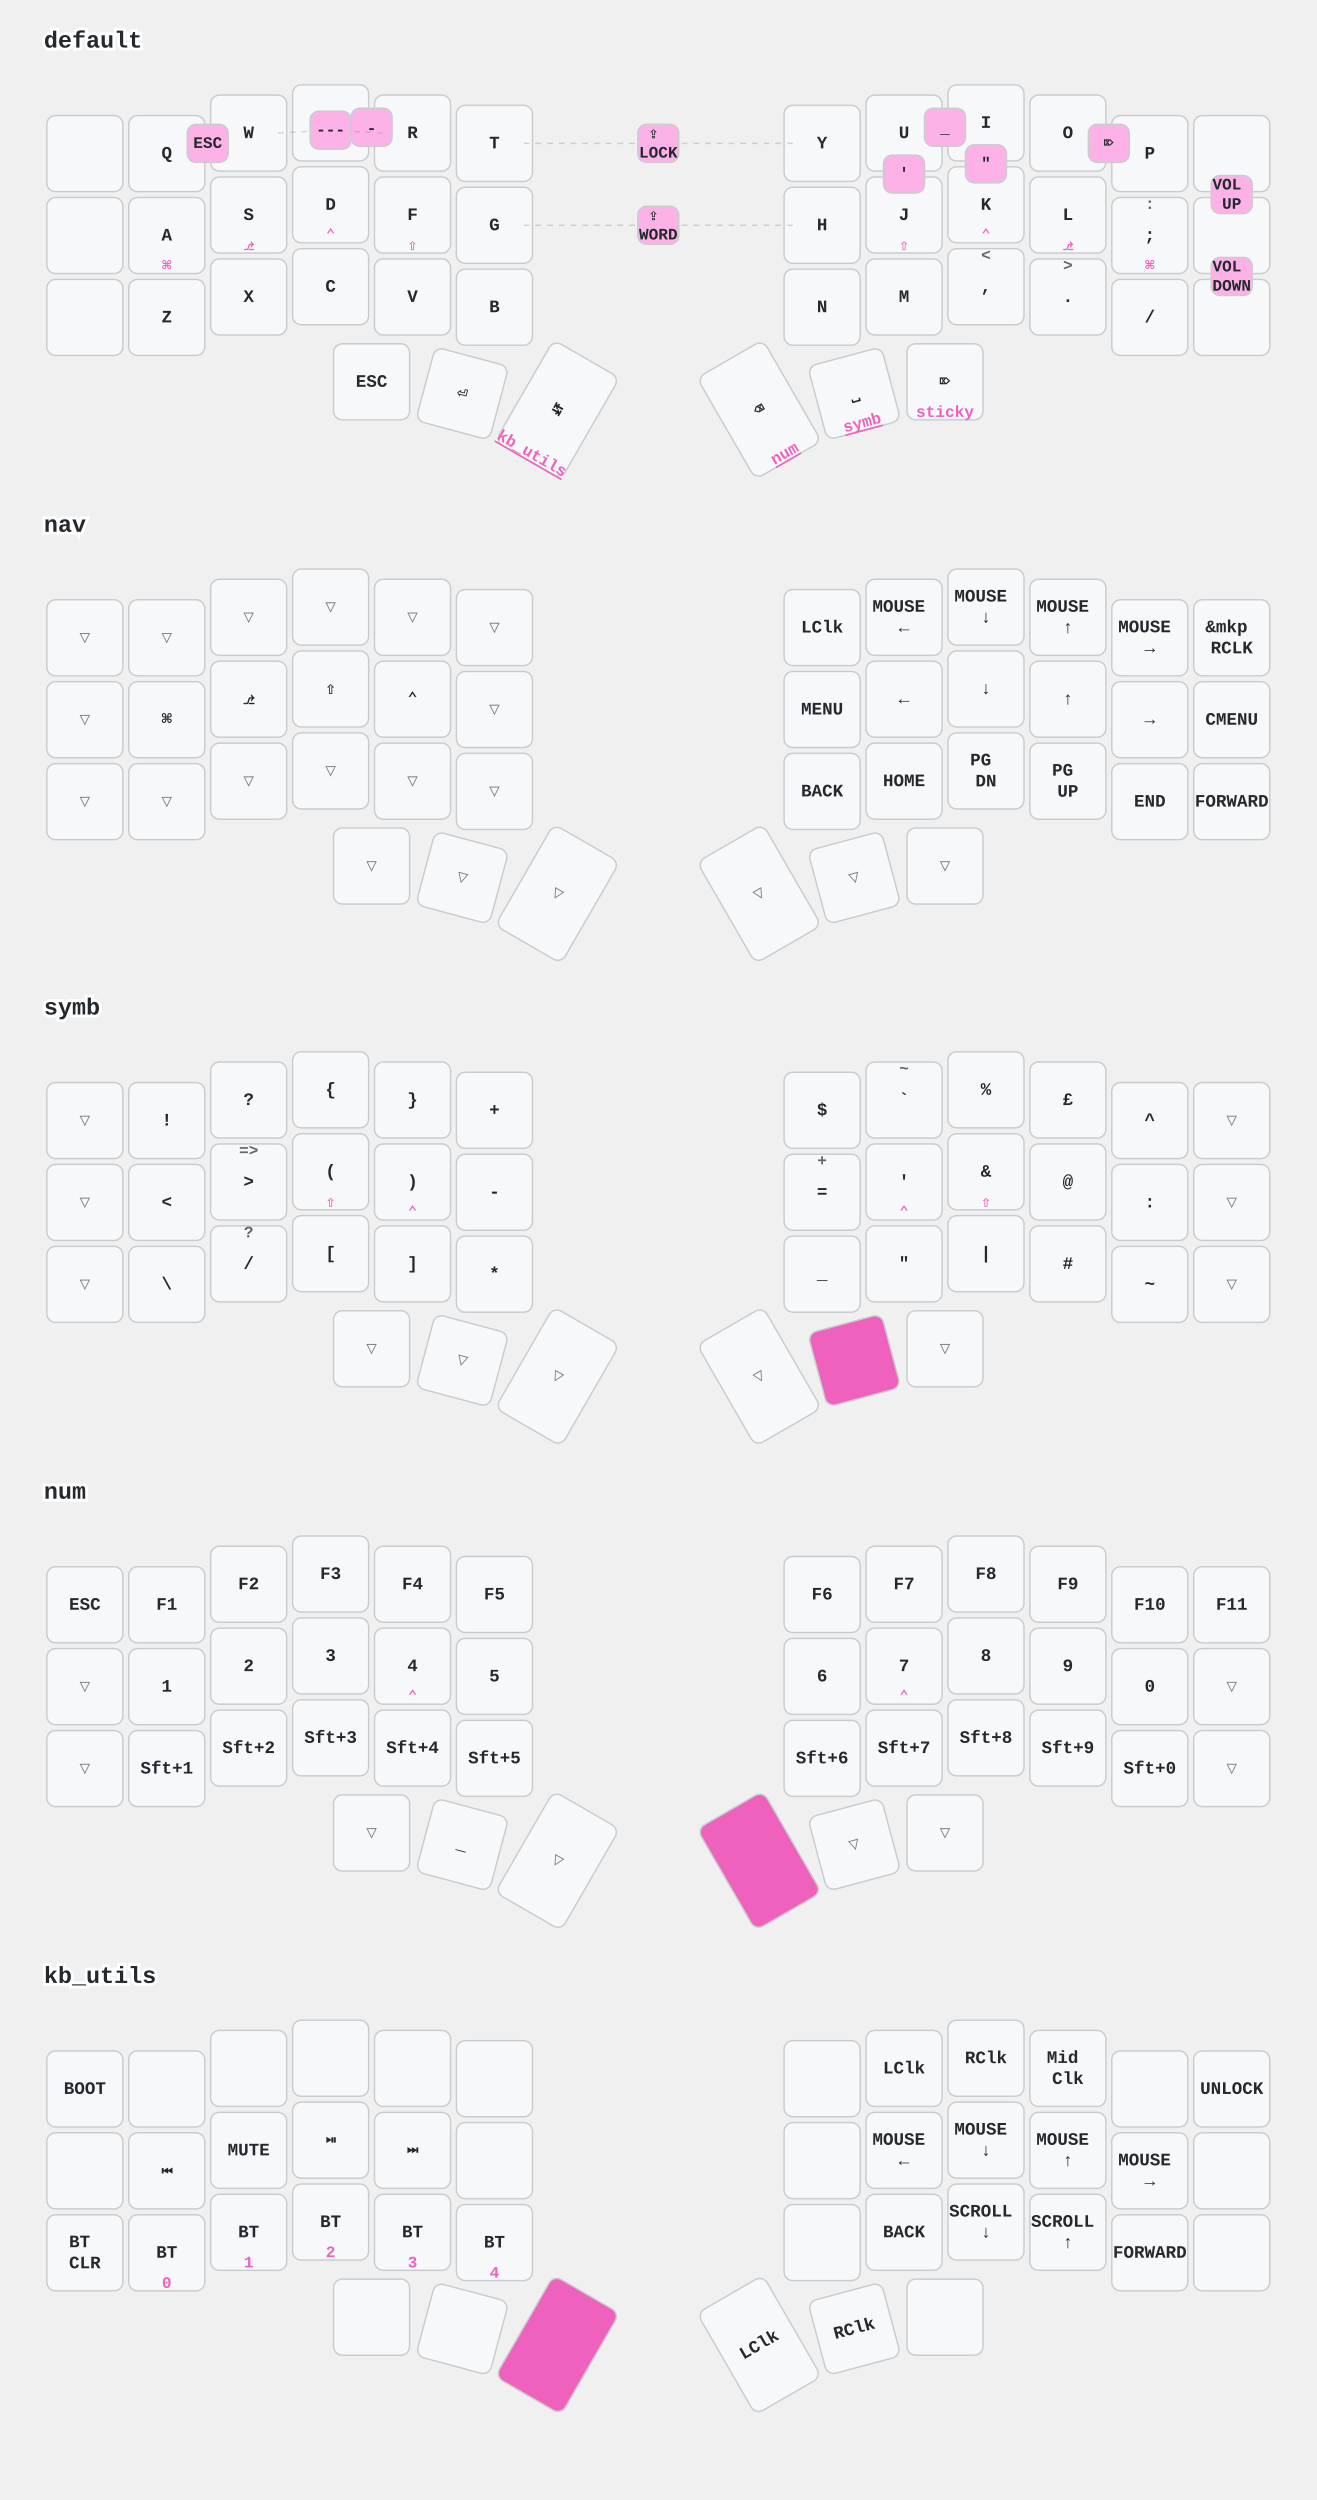
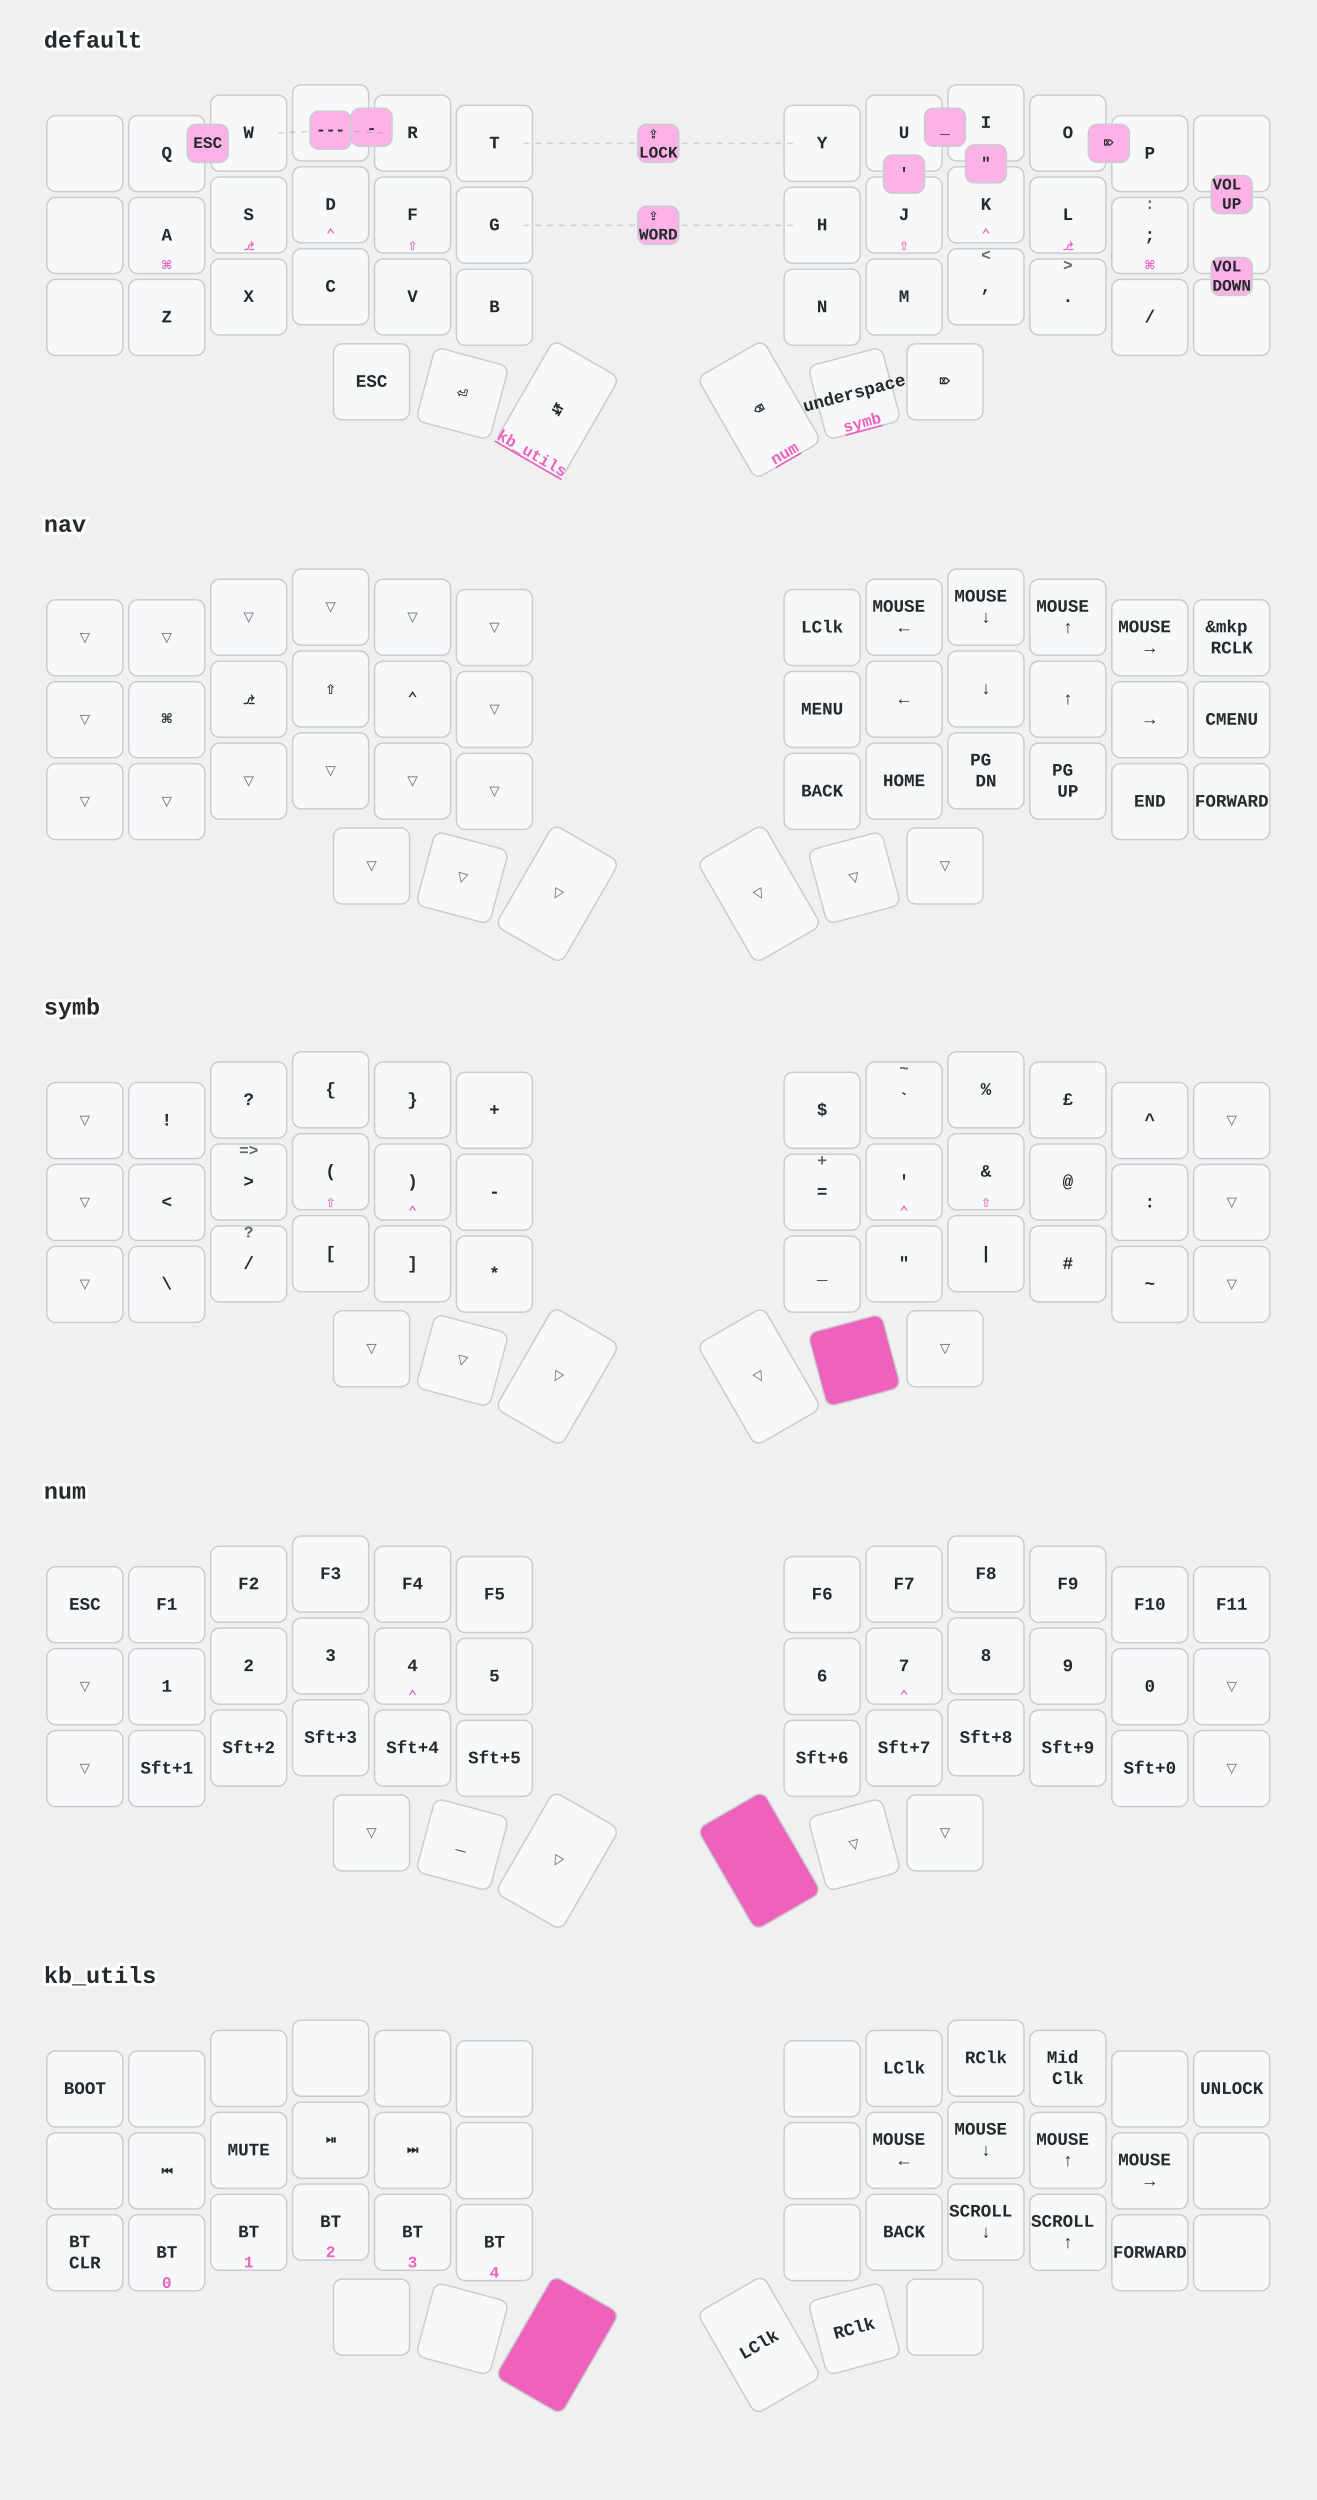
<svg xmlns="http://www.w3.org/2000/svg" width="900" height="1709" viewBox="0 0 900 1709" class="keymap">
  <style>/* inherit to force styles through use tags */
svg path {
    fill: inherit;
}

/* font and background color specifications */
svg.keymap {
    font-family: SFMono-Regular,Consolas,Liberation Mono,Menlo,monospace;
    font-size: 14px;
    font-kerning: normal;
    text-rendering: optimizeLegibility;
    fill: #24292e;
}

/* default key styling */
rect.key {
    fill: #f6f8fa;
}

rect.key, rect.combo {
    stroke: #c9cccf;
    stroke-width: 1;
}

/* default key side styling, only used is draw_key_sides is set */
rect.side {
    filter: brightness(90%);
}

/* color accent for combo boxes */
rect.combo, rect.combo-separate {
    fill: #cdf;
}

/* color accent for held keys */
rect.held, rect.combo.held {
    fill: #fdd;
}

/* color accent for ghost (optional) keys */
rect.ghost, rect.combo.ghost {
    stroke-dasharray: 4, 4;
    stroke-width: 2;
}

text {
    text-anchor: middle;
    dominant-baseline: middle;
}

/* styling for layer labels */
text.label {
    font-weight: bold;
    text-anchor: start;
    stroke: white;
    stroke-width: 4;
    paint-order: stroke;
}

/* styling for optional footer */
text.footer {
    text-anchor: end;
    dominant-baseline: auto;
    stroke: white;
    stroke-width: 4;
    paint-order: stroke;
}

/* styling for combo tap, and key non-tap label text */
text.combo, text.hold, text.shifted, text.left, text.right {
    font-size: 11px;
}

text.hold {
    text-anchor: middle;
    dominant-baseline: auto;
}

text.shifted {
    text-anchor: middle;
    dominant-baseline: hanging;
}

text.left {
    text-anchor: start;
}

text.right {
    text-anchor: end;
}

text.layer-activator {
    text-decoration: underline;
}

/* styling for hold/shifted label text in combo box */
text.combo.hold, text.combo.shifted, text.combo.left, text.combo.right {
    font-size: 8px;
}

/* lighter symbol for transparent keys */
text.trans {
    fill: #7b7e81;
}

/* styling for combo dendrons */
path.combo {
    stroke-width: 1;
    stroke: gray;
    fill: none;
}

/* Start Tabler Icons Cleanup */
/* cannot use height/width with glyphs */
.icon-tabler &gt; path {
    fill: inherit;
    stroke: inherit;
    stroke-width: 2;
}
/* hide tabler's default box */
.icon-tabler &gt; path[stroke="none"][fill="none"] {
    visibility: hidden;
}
/* End Tabler Icons Cleanup */

/* font and background color specifications */
    svg.keymap {
      font-family: Ubuntu Mono, Inconsolata, Consolas, Liberation Mono, Menlo, monospace;
      font-size: 12px;
      font-weight: bold;
      text-rendering: optimizeLegibility;
    }

    /* default key styling */
    rect {
        fill: #f6f8fa;
        stroke: #c9cccf;
        stroke-width: 1;
    }

    /* color accent for combo boxes */
    rect.combo {
        fill: #fdb2e7;
    }

    /* color accent for held keys */
    rect.held, rect.combo.held {
        fill: #ee61bd;
    }

    /* color accent for ghost (optional) keys */
    rect.ghost, rect.combo.ghost {
        fill: #ddd;
    }

    text {
        text-anchor: middle;
        dominant-baseline: middle;
    }

    /* styling for layer labels */
    text.label {
        font-weight: bold;
        font-size: 16px;
        text-anchor: start;
        stroke: white;
        fill: #ee61bd
        stroke-width: 2;
        paint-order: stroke;
    }

    /* styling for combo tap, and key hold/shifted label text */
    text.combo, text.hold, text.shifted {
        font-size: 11px;
    }

    text.hold {
        text-anchor: middle;
        dominant-baseline: auto;
        fill: #ee61bd;
    }

    text.shifted {
        text-anchor: middle;
        dominant-baseline: hanging;
        opacity: 0.7;
    }

    /* styling for hold/shifted label text in combo box */
    text.combo.hold, text.combo.shifted {
        font-size: 8px;
    }

    /* styling for combo dendrons */
    path {
        stroke-width: 1;
        stroke: gray;
        fill: none;
    }
    path.combo {
      stroke-dasharray: 4, 4;
      stroke-opacity: 0.3;
    }
    path.combo {
      stroke-dasharray: 4, 4;
      stroke-opacity: 0.3;
    }</style>
  <g transform="translate(30, 0)" class="layer-default">
    <text x="0" y="28" class="label" id="default">default</text>
    <g transform="translate(0, 56)">
      <g transform="translate(28, 49)" class="key keypos-0">
        <rect rx="6" ry="6" x="-26" y="-26" width="52" height="52" class="key" />
      </g>
      <g transform="translate(84, 49)" class="key keypos-1">
        <rect rx="6" ry="6" x="-26" y="-26" width="52" height="52" class="key" />
        <text x="0" y="0" class="key tap">Q</text>
      </g>
      <g transform="translate(140, 35)" class="key keypos-2">
        <rect rx="6" ry="6" x="-26" y="-26" width="52" height="52" class="key" />
        <text x="0" y="0" class="key tap">W</text>
      </g>
      <g transform="translate(196, 28)" class="key keypos-3">
        <rect rx="6" ry="6" x="-26" y="-26" width="52" height="52" class="key" />
        <text x="0" y="0" class="key tap">E</text>
      </g>
      <g transform="translate(252, 35)" class="key keypos-4">
        <rect rx="6" ry="6" x="-26" y="-26" width="52" height="52" class="key" />
        <text x="0" y="0" class="key tap">R</text>
      </g>
      <g transform="translate(308, 42)" class="key keypos-5">
        <rect rx="6" ry="6" x="-26" y="-26" width="52" height="52" class="key" />
        <text x="0" y="0" class="key tap">T</text>
      </g>
      <g transform="translate(532, 42)" class="key keypos-6">
        <rect rx="6" ry="6" x="-26" y="-26" width="52" height="52" class="key" />
        <text x="0" y="0" class="key tap">Y</text>
      </g>
      <g transform="translate(588, 35)" class="key keypos-7">
        <rect rx="6" ry="6" x="-26" y="-26" width="52" height="52" class="key" />
        <text x="0" y="0" class="key tap">U</text>
      </g>
      <g transform="translate(644, 28)" class="key keypos-8">
        <rect rx="6" ry="6" x="-26" y="-26" width="52" height="52" class="key" />
        <text x="0" y="0" class="key tap">I</text>
      </g>
      <g transform="translate(700, 35)" class="key keypos-9">
        <rect rx="6" ry="6" x="-26" y="-26" width="52" height="52" class="key" />
        <text x="0" y="0" class="key tap">O</text>
      </g>
      <g transform="translate(756, 49)" class="key keypos-10">
        <rect rx="6" ry="6" x="-26" y="-26" width="52" height="52" class="key" />
        <text x="0" y="0" class="key tap">P</text>
      </g>
      <g transform="translate(812, 49)" class="key keypos-11">
        <rect rx="6" ry="6" x="-26" y="-26" width="52" height="52" class="key" />
      </g>
      <g transform="translate(28, 105)" class="key keypos-12">
        <rect rx="6" ry="6" x="-26" y="-26" width="52" height="52" class="key" />
      </g>
      <g transform="translate(84, 105)" class="key keypos-13">
        <rect rx="6" ry="6" x="-26" y="-26" width="52" height="52" class="key" />
        <text x="0" y="0" class="key tap">A</text>
        <text x="0" y="24" class="key hold">⌘</text>
      </g>
      <g transform="translate(140, 91)" class="key keypos-14">
        <rect rx="6" ry="6" x="-26" y="-26" width="52" height="52" class="key" />
        <text x="0" y="0" class="key tap">S</text>
        <text x="0" y="24" class="key hold">⎇</text>
      </g>
      <g transform="translate(196, 84)" class="key keypos-15">
        <rect rx="6" ry="6" x="-26" y="-26" width="52" height="52" class="key" />
        <text x="0" y="0" class="key tap">D</text>
        <text x="0" y="24" class="key hold">⌃</text>
      </g>
      <g transform="translate(252, 91)" class="key keypos-16">
        <rect rx="6" ry="6" x="-26" y="-26" width="52" height="52" class="key" />
        <text x="0" y="0" class="key tap">F</text>
        <text x="0" y="24" class="key hold">⇧</text>
      </g>
      <g transform="translate(308, 98)" class="key keypos-17">
        <rect rx="6" ry="6" x="-26" y="-26" width="52" height="52" class="key" />
        <text x="0" y="0" class="key tap">G</text>
      </g>
      <g transform="translate(532, 98)" class="key keypos-18">
        <rect rx="6" ry="6" x="-26" y="-26" width="52" height="52" class="key" />
        <text x="0" y="0" class="key tap">H</text>
      </g>
      <g transform="translate(588, 91)" class="key keypos-19">
        <rect rx="6" ry="6" x="-26" y="-26" width="52" height="52" class="key" />
        <text x="0" y="0" class="key tap">J</text>
        <text x="0" y="24" class="key hold">⇧</text>
      </g>
      <g transform="translate(644, 84)" class="key keypos-20">
        <rect rx="6" ry="6" x="-26" y="-26" width="52" height="52" class="key" />
        <text x="0" y="0" class="key tap">K</text>
        <text x="0" y="24" class="key hold">⌃</text>
      </g>
      <g transform="translate(700, 91)" class="key keypos-21">
        <rect rx="6" ry="6" x="-26" y="-26" width="52" height="52" class="key" />
        <text x="0" y="0" class="key tap">L</text>
        <text x="0" y="24" class="key hold">⎇</text>
      </g>
      <g transform="translate(756, 105)" class="key keypos-22">
        <rect rx="6" ry="6" x="-26" y="-26" width="52" height="52" class="key" />
        <text x="0" y="0" class="key tap">;</text>
        <text x="0" y="24" class="key hold">⌘</text>
        <text x="0" y="-24" class="key shifted">:</text>
      </g>
      <g transform="translate(812, 105)" class="key keypos-23">
        <rect rx="6" ry="6" x="-26" y="-26" width="52" height="52" class="key" />
      </g>
      <g transform="translate(28, 161)" class="key keypos-24">
        <rect rx="6" ry="6" x="-26" y="-26" width="52" height="52" class="key" />
      </g>
      <g transform="translate(84, 161)" class="key keypos-25">
        <rect rx="6" ry="6" x="-26" y="-26" width="52" height="52" class="key" />
        <text x="0" y="0" class="key tap">Z</text>
      </g>
      <g transform="translate(140, 147)" class="key keypos-26">
        <rect rx="6" ry="6" x="-26" y="-26" width="52" height="52" class="key" />
        <text x="0" y="0" class="key tap">X</text>
      </g>
      <g transform="translate(196, 140)" class="key keypos-27">
        <rect rx="6" ry="6" x="-26" y="-26" width="52" height="52" class="key" />
        <text x="0" y="0" class="key tap">C</text>
      </g>
      <g transform="translate(252, 147)" class="key keypos-28">
        <rect rx="6" ry="6" x="-26" y="-26" width="52" height="52" class="key" />
        <text x="0" y="0" class="key tap">V</text>
      </g>
      <g transform="translate(308, 154)" class="key keypos-29">
        <rect rx="6" ry="6" x="-26" y="-26" width="52" height="52" class="key" />
        <text x="0" y="0" class="key tap">B</text>
      </g>
      <g transform="translate(532, 154)" class="key keypos-30">
        <rect rx="6" ry="6" x="-26" y="-26" width="52" height="52" class="key" />
        <text x="0" y="0" class="key tap">N</text>
      </g>
      <g transform="translate(588, 147)" class="key keypos-31">
        <rect rx="6" ry="6" x="-26" y="-26" width="52" height="52" class="key" />
        <text x="0" y="0" class="key tap">M</text>
      </g>
      <g transform="translate(644, 140)" class="key keypos-32">
        <rect rx="6" ry="6" x="-26" y="-26" width="52" height="52" class="key" />
        <text x="0" y="0" class="key tap">,</text>
        <text x="0" y="-24" class="key shifted">&lt;</text>
      </g>
      <g transform="translate(700, 147)" class="key keypos-33">
        <rect rx="6" ry="6" x="-26" y="-26" width="52" height="52" class="key" />
        <text x="0" y="0" class="key tap">.</text>
        <text x="0" y="-24" class="key shifted">&gt;</text>
      </g>
      <g transform="translate(756, 161)" class="key keypos-34">
        <rect rx="6" ry="6" x="-26" y="-26" width="52" height="52" class="key" />
        <text x="0" y="0" class="key tap">/</text>
      </g>
      <g transform="translate(812, 161)" class="key keypos-35">
        <rect rx="6" ry="6" x="-26" y="-26" width="52" height="52" class="key" />
      </g>
      <g transform="translate(224, 205)" class="key keypos-36">
        <rect rx="6" ry="6" x="-26" y="-26" width="52" height="52" class="key" />
        <text x="0" y="0" class="key tap">ESC</text>
      </g>
      <g transform="translate(286, 213) rotate(15.0)" class="key keypos-37">
        <rect rx="6" ry="6" x="-26" y="-26" width="52" height="52" class="key" />
        <text x="0" y="0" class="key tap">⏎</text>
      </g>
      <g transform="translate(351, 224) rotate(30.0)" class="key keypos-38">
        <rect rx="6" ry="6" x="-26" y="-40" width="52" height="80" class="key" />
        <text x="0" y="0" class="key tap">↹</text>
        <a href="#kb_utils">
          <text x="0" y="38" class="key hold layer-activator">kb_utils</text>
        </a>
      </g>
      <g transform="translate(489, 224) rotate(-30.0)" class="key keypos-39">
        <rect rx="6" ry="6" x="-26" y="-40" width="52" height="80" class="key" />
        <text x="0" y="0" class="key tap">⌫</text>
        <a href="#num">
          <text x="0" y="38" class="key hold layer-activator">num</text>
        </a>
      </g>
      <g transform="translate(554, 213) rotate(-15.0)" class="key keypos-40">
        <rect rx="6" ry="6" x="-26" y="-26" width="52" height="52" class="key" />
-         <text x="0" y="0" class="key tap">⎵</text>
+         <text x="0" y="0" class="key tap">underspace</text>
        <a href="#symb">
          <text x="0" y="24" class="key hold layer-activator">symb</text>
        </a>
      </g>
      <g transform="translate(616, 205)" class="key keypos-41">
        <rect rx="6" ry="6" x="-26" y="-26" width="52" height="52" class="key" />
        <text x="0" y="0" class="key tap">⌦</text>
-         <text x="0" y="24" class="key hold">sticky</text>
      </g>
      <g class="combo combopos-0">
        <path d="M420,98 l-93,0" class="combo" />
        <path d="M420,98 l93,0" class="combo" />
        <rect rx="6" ry="6" x="406" y="85" width="28" height="26" class="combo" />
        <text x="420" y="98" class="combo tap">
          <tspan x="420" dy="-0.6em">⇪</tspan>
          <tspan x="420" dy="1.2em">WORD</tspan>
        </text>
      </g>
      <g class="combo combopos-1">
        <rect rx="6" ry="6" x="98" y="29" width="28" height="26" class="combo" />
        <text x="112" y="42" class="combo tap">ESC</text>
      </g>
      <g class="combo combopos-2">
        <rect rx="6" ry="6" x="798" y="64" width="28" height="26" class="combo" />
        <text x="812" y="77" class="combo tap">
          <tspan x="812" dy="-0.6em">VOL</tspan>
          <tspan x="812" dy="1.2em">UP</tspan>
        </text>
      </g>
      <g class="combo combopos-3">
        <rect rx="6" ry="6" x="798" y="120" width="28" height="26" class="combo" />
        <text x="812" y="133" class="combo tap">
          <tspan x="812" dy="-0.6em">VOL</tspan>
          <tspan x="812" dy="1.2em">DOWN</tspan>
        </text>
      </g>
      <g class="combo combopos-4">
        <path d="M420,42 l-93,0" class="combo" />
        <path d="M420,42 l93,0" class="combo" />
        <rect rx="6" ry="6" x="406" y="29" width="28" height="26" class="combo" />
        <text x="420" y="42" class="combo tap">
          <tspan x="420" dy="-0.6em">⇪</tspan>
          <tspan x="420" dy="1.2em">LOCK</tspan>
        </text>
      </g>
      <g class="combo combopos-5">
        <rect rx="6" ry="6" x="714" y="29" width="28" height="26" class="combo" />
        <text x="728" y="42" class="combo tap">⌦</text>
      </g>
      <g class="combo combopos-6">
        <rect rx="6" ry="6" x="602" y="18" width="28" height="26" class="combo" />
        <text x="616" y="32" class="combo tap">_</text>
      </g>
      <g class="combo combopos-7">
        <rect rx="6" ry="6" x="210" y="18" width="28" height="26" class="combo" />
        <text x="224" y="32" class="combo tap">-</text>
      </g>
      <g class="combo combopos-8">
        <path d="M196,33 l-37,2" class="combo" />
        <path d="M196,33 l37,2" class="combo" />
        <rect rx="6" ry="6" x="182" y="20" width="28" height="26" class="combo" />
        <text x="196" y="33" class="combo tap">---</text>
      </g>
      <g class="combo combopos-10">
        <rect rx="6" ry="6" x="574" y="50" width="28" height="26" class="combo" />
        <text x="588" y="63" class="combo tap">'</text>
      </g>
      <g class="combo combopos-11">
        <rect rx="6" ry="6" x="630" y="43" width="28" height="26" class="combo" />
        <text x="644" y="56" class="combo tap">"</text>
      </g>
    </g>
  </g>
  <g transform="translate(30, 331)" class="layer-nav">
    <text x="0" y="28" class="label" id="nav">nav</text>
    <g transform="translate(0, 56)">
      <g transform="translate(28, 49)" class="key trans keypos-0">
        <rect rx="6" ry="6" x="-26" y="-26" width="52" height="52" class="key trans" />
        <text x="0" y="0" class="key trans tap">▽</text>
      </g>
      <g transform="translate(84, 49)" class="key trans keypos-1">
        <rect rx="6" ry="6" x="-26" y="-26" width="52" height="52" class="key trans" />
        <text x="0" y="0" class="key trans tap">▽</text>
      </g>
      <g transform="translate(140, 35)" class="key trans keypos-2">
        <rect rx="6" ry="6" x="-26" y="-26" width="52" height="52" class="key trans" />
        <text x="0" y="0" class="key trans tap">▽</text>
      </g>
      <g transform="translate(196, 28)" class="key trans keypos-3">
        <rect rx="6" ry="6" x="-26" y="-26" width="52" height="52" class="key trans" />
        <text x="0" y="0" class="key trans tap">▽</text>
      </g>
      <g transform="translate(252, 35)" class="key trans keypos-4">
        <rect rx="6" ry="6" x="-26" y="-26" width="52" height="52" class="key trans" />
        <text x="0" y="0" class="key trans tap">▽</text>
      </g>
      <g transform="translate(308, 42)" class="key trans keypos-5">
        <rect rx="6" ry="6" x="-26" y="-26" width="52" height="52" class="key trans" />
        <text x="0" y="0" class="key trans tap">▽</text>
      </g>
      <g transform="translate(532, 42)" class="key keypos-6">
        <rect rx="6" ry="6" x="-26" y="-26" width="52" height="52" class="key" />
        <text x="0" y="0" class="key tap">LClk</text>
      </g>
      <g transform="translate(588, 35)" class="key keypos-7">
        <rect rx="6" ry="6" x="-26" y="-26" width="52" height="52" class="key" />
        <text x="0" y="0" class="key tap">
          <tspan x="0" dy="-0.6em">MOUSE</tspan>
          <tspan x="0" dy="1.2em">←</tspan>
        </text>
      </g>
      <g transform="translate(644, 28)" class="key keypos-8">
        <rect rx="6" ry="6" x="-26" y="-26" width="52" height="52" class="key" />
        <text x="0" y="0" class="key tap">
          <tspan x="0" dy="-0.6em">MOUSE</tspan>
          <tspan x="0" dy="1.2em">↓</tspan>
        </text>
      </g>
      <g transform="translate(700, 35)" class="key keypos-9">
        <rect rx="6" ry="6" x="-26" y="-26" width="52" height="52" class="key" />
        <text x="0" y="0" class="key tap">
          <tspan x="0" dy="-0.6em">MOUSE</tspan>
          <tspan x="0" dy="1.2em">↑</tspan>
        </text>
      </g>
      <g transform="translate(756, 49)" class="key keypos-10">
        <rect rx="6" ry="6" x="-26" y="-26" width="52" height="52" class="key" />
        <text x="0" y="0" class="key tap">
          <tspan x="0" dy="-0.6em">MOUSE</tspan>
          <tspan x="0" dy="1.2em">→</tspan>
        </text>
      </g>
      <g transform="translate(812, 49)" class="key keypos-11">
        <rect rx="6" ry="6" x="-26" y="-26" width="52" height="52" class="key" />
        <text x="0" y="0" class="key tap">
          <tspan x="0" dy="-0.6em">&amp;mkp</tspan>
          <tspan x="0" dy="1.2em">RCLK</tspan>
        </text>
      </g>
      <g transform="translate(28, 105)" class="key trans keypos-12">
        <rect rx="6" ry="6" x="-26" y="-26" width="52" height="52" class="key trans" />
        <text x="0" y="0" class="key trans tap">▽</text>
      </g>
      <g transform="translate(84, 105)" class="key keypos-13">
        <rect rx="6" ry="6" x="-26" y="-26" width="52" height="52" class="key" />
        <text x="0" y="0" class="key tap">⌘</text>
      </g>
      <g transform="translate(140, 91)" class="key keypos-14">
        <rect rx="6" ry="6" x="-26" y="-26" width="52" height="52" class="key" />
        <text x="0" y="0" class="key tap">⎇</text>
      </g>
      <g transform="translate(196, 84)" class="key keypos-15">
        <rect rx="6" ry="6" x="-26" y="-26" width="52" height="52" class="key" />
        <text x="0" y="0" class="key tap">⇧</text>
      </g>
      <g transform="translate(252, 91)" class="key keypos-16">
        <rect rx="6" ry="6" x="-26" y="-26" width="52" height="52" class="key" />
        <text x="0" y="0" class="key tap">⌃</text>
      </g>
      <g transform="translate(308, 98)" class="key trans keypos-17">
        <rect rx="6" ry="6" x="-26" y="-26" width="52" height="52" class="key trans" />
        <text x="0" y="0" class="key trans tap">▽</text>
      </g>
      <g transform="translate(532, 98)" class="key keypos-18">
        <rect rx="6" ry="6" x="-26" y="-26" width="52" height="52" class="key" />
        <text x="0" y="0" class="key tap">MENU</text>
      </g>
      <g transform="translate(588, 91)" class="key keypos-19">
        <rect rx="6" ry="6" x="-26" y="-26" width="52" height="52" class="key" />
        <text x="0" y="0" class="key tap">←</text>
      </g>
      <g transform="translate(644, 84)" class="key keypos-20">
        <rect rx="6" ry="6" x="-26" y="-26" width="52" height="52" class="key" />
        <text x="0" y="0" class="key tap">↓</text>
      </g>
      <g transform="translate(700, 91)" class="key keypos-21">
        <rect rx="6" ry="6" x="-26" y="-26" width="52" height="52" class="key" />
        <text x="0" y="0" class="key tap">↑</text>
      </g>
      <g transform="translate(756, 105)" class="key keypos-22">
        <rect rx="6" ry="6" x="-26" y="-26" width="52" height="52" class="key" />
        <text x="0" y="0" class="key tap">→</text>
      </g>
      <g transform="translate(812, 105)" class="key keypos-23">
        <rect rx="6" ry="6" x="-26" y="-26" width="52" height="52" class="key" />
        <text x="0" y="0" class="key tap">CMENU</text>
      </g>
      <g transform="translate(28, 161)" class="key trans keypos-24">
        <rect rx="6" ry="6" x="-26" y="-26" width="52" height="52" class="key trans" />
        <text x="0" y="0" class="key trans tap">▽</text>
      </g>
      <g transform="translate(84, 161)" class="key trans keypos-25">
        <rect rx="6" ry="6" x="-26" y="-26" width="52" height="52" class="key trans" />
        <text x="0" y="0" class="key trans tap">▽</text>
      </g>
      <g transform="translate(140, 147)" class="key trans keypos-26">
        <rect rx="6" ry="6" x="-26" y="-26" width="52" height="52" class="key trans" />
        <text x="0" y="0" class="key trans tap">▽</text>
      </g>
      <g transform="translate(196, 140)" class="key trans keypos-27">
        <rect rx="6" ry="6" x="-26" y="-26" width="52" height="52" class="key trans" />
        <text x="0" y="0" class="key trans tap">▽</text>
      </g>
      <g transform="translate(252, 147)" class="key trans keypos-28">
        <rect rx="6" ry="6" x="-26" y="-26" width="52" height="52" class="key trans" />
        <text x="0" y="0" class="key trans tap">▽</text>
      </g>
      <g transform="translate(308, 154)" class="key trans keypos-29">
        <rect rx="6" ry="6" x="-26" y="-26" width="52" height="52" class="key trans" />
        <text x="0" y="0" class="key trans tap">▽</text>
      </g>
      <g transform="translate(532, 154)" class="key keypos-30">
        <rect rx="6" ry="6" x="-26" y="-26" width="52" height="52" class="key" />
        <text x="0" y="0" class="key tap">BACK</text>
      </g>
      <g transform="translate(588, 147)" class="key keypos-31">
        <rect rx="6" ry="6" x="-26" y="-26" width="52" height="52" class="key" />
        <text x="0" y="0" class="key tap">HOME</text>
      </g>
      <g transform="translate(644, 140)" class="key keypos-32">
        <rect rx="6" ry="6" x="-26" y="-26" width="52" height="52" class="key" />
        <text x="0" y="0" class="key tap">
          <tspan x="0" dy="-0.6em">PG</tspan>
          <tspan x="0" dy="1.2em">DN</tspan>
        </text>
      </g>
      <g transform="translate(700, 147)" class="key keypos-33">
        <rect rx="6" ry="6" x="-26" y="-26" width="52" height="52" class="key" />
        <text x="0" y="0" class="key tap">
          <tspan x="0" dy="-0.6em">PG</tspan>
          <tspan x="0" dy="1.2em">UP</tspan>
        </text>
      </g>
      <g transform="translate(756, 161)" class="key keypos-34">
        <rect rx="6" ry="6" x="-26" y="-26" width="52" height="52" class="key" />
        <text x="0" y="0" class="key tap">END</text>
      </g>
      <g transform="translate(812, 161)" class="key keypos-35">
        <rect rx="6" ry="6" x="-26" y="-26" width="52" height="52" class="key" />
        <text x="0" y="0" class="key tap">FORWARD</text>
      </g>
      <g transform="translate(224, 205)" class="key trans keypos-36">
        <rect rx="6" ry="6" x="-26" y="-26" width="52" height="52" class="key trans" />
        <text x="0" y="0" class="key trans tap">▽</text>
      </g>
      <g transform="translate(286, 213) rotate(15.0)" class="key trans keypos-37">
        <rect rx="6" ry="6" x="-26" y="-26" width="52" height="52" class="key trans" />
        <text x="0" y="0" class="key trans tap">▽</text>
      </g>
      <g transform="translate(351, 224) rotate(30.0)" class="key trans keypos-38">
        <rect rx="6" ry="6" x="-26" y="-40" width="52" height="80" class="key trans" />
        <text x="0" y="0" class="key trans tap">▽</text>
      </g>
      <g transform="translate(489, 224) rotate(-30.0)" class="key trans keypos-39">
        <rect rx="6" ry="6" x="-26" y="-40" width="52" height="80" class="key trans" />
        <text x="0" y="0" class="key trans tap">▽</text>
      </g>
      <g transform="translate(554, 213) rotate(-15.0)" class="key trans keypos-40">
        <rect rx="6" ry="6" x="-26" y="-26" width="52" height="52" class="key trans" />
        <text x="0" y="0" class="key trans tap">▽</text>
      </g>
      <g transform="translate(616, 205)" class="key trans keypos-41">
        <rect rx="6" ry="6" x="-26" y="-26" width="52" height="52" class="key trans" />
        <text x="0" y="0" class="key trans tap">▽</text>
      </g>
    </g>
  </g>
  <g transform="translate(30, 661)" class="layer-symb">
    <text x="0" y="28" class="label" id="symb">symb</text>
    <g transform="translate(0, 56)">
      <g transform="translate(28, 49)" class="key trans keypos-0">
        <rect rx="6" ry="6" x="-26" y="-26" width="52" height="52" class="key trans" />
        <text x="0" y="0" class="key trans tap">▽</text>
      </g>
      <g transform="translate(84, 49)" class="key keypos-1">
        <rect rx="6" ry="6" x="-26" y="-26" width="52" height="52" class="key" />
        <text x="0" y="0" class="key tap">!</text>
      </g>
      <g transform="translate(140, 35)" class="key keypos-2">
        <rect rx="6" ry="6" x="-26" y="-26" width="52" height="52" class="key" />
        <text x="0" y="0" class="key tap">?</text>
      </g>
      <g transform="translate(196, 28)" class="key keypos-3">
        <rect rx="6" ry="6" x="-26" y="-26" width="52" height="52" class="key" />
        <text x="0" y="0" class="key tap">{</text>
      </g>
      <g transform="translate(252, 35)" class="key keypos-4">
        <rect rx="6" ry="6" x="-26" y="-26" width="52" height="52" class="key" />
        <text x="0" y="0" class="key tap">}</text>
      </g>
      <g transform="translate(308, 42)" class="key keypos-5">
        <rect rx="6" ry="6" x="-26" y="-26" width="52" height="52" class="key" />
        <text x="0" y="0" class="key tap">+</text>
      </g>
      <g transform="translate(532, 42)" class="key keypos-6">
        <rect rx="6" ry="6" x="-26" y="-26" width="52" height="52" class="key" />
        <text x="0" y="0" class="key tap">$</text>
      </g>
      <g transform="translate(588, 35)" class="key keypos-7">
        <rect rx="6" ry="6" x="-26" y="-26" width="52" height="52" class="key" />
        <text x="0" y="0" class="key tap">`</text>
        <text x="0" y="-24" class="key shifted">~</text>
      </g>
      <g transform="translate(644, 28)" class="key keypos-8">
        <rect rx="6" ry="6" x="-26" y="-26" width="52" height="52" class="key" />
        <text x="0" y="0" class="key tap">%</text>
      </g>
      <g transform="translate(700, 35)" class="key keypos-9">
        <rect rx="6" ry="6" x="-26" y="-26" width="52" height="52" class="key" />
        <text x="0" y="0" class="key tap">£</text>
      </g>
      <g transform="translate(756, 49)" class="key keypos-10">
        <rect rx="6" ry="6" x="-26" y="-26" width="52" height="52" class="key" />
        <text x="0" y="0" class="key tap">^</text>
      </g>
      <g transform="translate(812, 49)" class="key trans keypos-11">
        <rect rx="6" ry="6" x="-26" y="-26" width="52" height="52" class="key trans" />
        <text x="0" y="0" class="key trans tap">▽</text>
      </g>
      <g transform="translate(28, 105)" class="key trans keypos-12">
        <rect rx="6" ry="6" x="-26" y="-26" width="52" height="52" class="key trans" />
        <text x="0" y="0" class="key trans tap">▽</text>
      </g>
      <g transform="translate(84, 105)" class="key keypos-13">
        <rect rx="6" ry="6" x="-26" y="-26" width="52" height="52" class="key" />
        <text x="0" y="0" class="key tap">&lt;</text>
      </g>
      <g transform="translate(140, 91)" class="key keypos-14">
        <rect rx="6" ry="6" x="-26" y="-26" width="52" height="52" class="key" />
        <text x="0" y="0" class="key tap">&gt;</text>
        <text x="0" y="-24" class="key shifted">=&gt;</text>
      </g>
      <g transform="translate(196, 84)" class="key keypos-15">
        <rect rx="6" ry="6" x="-26" y="-26" width="52" height="52" class="key" />
        <text x="0" y="0" class="key tap">(</text>
        <text x="0" y="24" class="key hold">⇧</text>
      </g>
      <g transform="translate(252, 91)" class="key keypos-16">
        <rect rx="6" ry="6" x="-26" y="-26" width="52" height="52" class="key" />
        <text x="0" y="0" class="key tap">)</text>
        <text x="0" y="24" class="key hold">⌃</text>
      </g>
      <g transform="translate(308, 98)" class="key keypos-17">
        <rect rx="6" ry="6" x="-26" y="-26" width="52" height="52" class="key" />
        <text x="0" y="0" class="key tap">-</text>
      </g>
      <g transform="translate(532, 98)" class="key keypos-18">
        <rect rx="6" ry="6" x="-26" y="-26" width="52" height="52" class="key" />
        <text x="0" y="0" class="key tap">=</text>
        <text x="0" y="-24" class="key shifted">+</text>
      </g>
      <g transform="translate(588, 91)" class="key keypos-19">
        <rect rx="6" ry="6" x="-26" y="-26" width="52" height="52" class="key" />
        <text x="0" y="0" class="key tap">'</text>
        <text x="0" y="24" class="key hold">⌃</text>
      </g>
      <g transform="translate(644, 84)" class="key keypos-20">
        <rect rx="6" ry="6" x="-26" y="-26" width="52" height="52" class="key" />
        <text x="0" y="0" class="key tap">&amp;</text>
        <text x="0" y="24" class="key hold">⇧</text>
      </g>
      <g transform="translate(700, 91)" class="key keypos-21">
        <rect rx="6" ry="6" x="-26" y="-26" width="52" height="52" class="key" />
        <text x="0" y="0" class="key tap">@</text>
      </g>
      <g transform="translate(756, 105)" class="key keypos-22">
        <rect rx="6" ry="6" x="-26" y="-26" width="52" height="52" class="key" />
        <text x="0" y="0" class="key tap">:</text>
      </g>
      <g transform="translate(812, 105)" class="key trans keypos-23">
        <rect rx="6" ry="6" x="-26" y="-26" width="52" height="52" class="key trans" />
        <text x="0" y="0" class="key trans tap">▽</text>
      </g>
      <g transform="translate(28, 161)" class="key trans keypos-24">
        <rect rx="6" ry="6" x="-26" y="-26" width="52" height="52" class="key trans" />
        <text x="0" y="0" class="key trans tap">▽</text>
      </g>
      <g transform="translate(84, 161)" class="key keypos-25">
        <rect rx="6" ry="6" x="-26" y="-26" width="52" height="52" class="key" />
        <text x="0" y="0" class="key tap">\</text>
      </g>
      <g transform="translate(140, 147)" class="key keypos-26">
        <rect rx="6" ry="6" x="-26" y="-26" width="52" height="52" class="key" />
        <text x="0" y="0" class="key tap">/</text>
        <text x="0" y="-24" class="key shifted">?</text>
      </g>
      <g transform="translate(196, 140)" class="key keypos-27">
        <rect rx="6" ry="6" x="-26" y="-26" width="52" height="52" class="key" />
        <text x="0" y="0" class="key tap">[</text>
      </g>
      <g transform="translate(252, 147)" class="key keypos-28">
        <rect rx="6" ry="6" x="-26" y="-26" width="52" height="52" class="key" />
        <text x="0" y="0" class="key tap">]</text>
      </g>
      <g transform="translate(308, 154)" class="key keypos-29">
        <rect rx="6" ry="6" x="-26" y="-26" width="52" height="52" class="key" />
        <text x="0" y="0" class="key tap">*</text>
      </g>
      <g transform="translate(532, 154)" class="key keypos-30">
        <rect rx="6" ry="6" x="-26" y="-26" width="52" height="52" class="key" />
        <text x="0" y="0" class="key tap">_</text>
      </g>
      <g transform="translate(588, 147)" class="key keypos-31">
        <rect rx="6" ry="6" x="-26" y="-26" width="52" height="52" class="key" />
        <text x="0" y="0" class="key tap">"</text>
      </g>
      <g transform="translate(644, 140)" class="key keypos-32">
        <rect rx="6" ry="6" x="-26" y="-26" width="52" height="52" class="key" />
        <text x="0" y="0" class="key tap">|</text>
      </g>
      <g transform="translate(700, 147)" class="key keypos-33">
        <rect rx="6" ry="6" x="-26" y="-26" width="52" height="52" class="key" />
        <text x="0" y="0" class="key tap">#</text>
      </g>
      <g transform="translate(756, 161)" class="key keypos-34">
        <rect rx="6" ry="6" x="-26" y="-26" width="52" height="52" class="key" />
        <text x="0" y="0" class="key tap">~</text>
      </g>
      <g transform="translate(812, 161)" class="key trans keypos-35">
        <rect rx="6" ry="6" x="-26" y="-26" width="52" height="52" class="key trans" />
        <text x="0" y="0" class="key trans tap">▽</text>
      </g>
      <g transform="translate(224, 205)" class="key trans keypos-36">
        <rect rx="6" ry="6" x="-26" y="-26" width="52" height="52" class="key trans" />
        <text x="0" y="0" class="key trans tap">▽</text>
      </g>
      <g transform="translate(286, 213) rotate(15.0)" class="key trans keypos-37">
        <rect rx="6" ry="6" x="-26" y="-26" width="52" height="52" class="key trans" />
        <text x="0" y="0" class="key trans tap">▽</text>
      </g>
      <g transform="translate(351, 224) rotate(30.0)" class="key trans keypos-38">
        <rect rx="6" ry="6" x="-26" y="-40" width="52" height="80" class="key trans" />
        <text x="0" y="0" class="key trans tap">▽</text>
      </g>
      <g transform="translate(489, 224) rotate(-30.0)" class="key trans keypos-39">
        <rect rx="6" ry="6" x="-26" y="-40" width="52" height="80" class="key trans" />
        <text x="0" y="0" class="key trans tap">▽</text>
      </g>
      <g transform="translate(554, 213) rotate(-15.0)" class="key held keypos-40">
        <rect rx="6" ry="6" x="-26" y="-26" width="52" height="52" class="key held" />
      </g>
      <g transform="translate(616, 205)" class="key trans keypos-41">
        <rect rx="6" ry="6" x="-26" y="-26" width="52" height="52" class="key trans" />
        <text x="0" y="0" class="key trans tap">▽</text>
      </g>
    </g>
  </g>
  <g transform="translate(30, 992)" class="layer-num">
    <text x="0" y="28" class="label" id="num">num</text>
    <g transform="translate(0, 56)">
      <g transform="translate(28, 49)" class="key keypos-0">
        <rect rx="6" ry="6" x="-26" y="-26" width="52" height="52" class="key" />
        <text x="0" y="0" class="key tap">ESC</text>
      </g>
      <g transform="translate(84, 49)" class="key keypos-1">
        <rect rx="6" ry="6" x="-26" y="-26" width="52" height="52" class="key" />
        <text x="0" y="0" class="key tap">F1</text>
      </g>
      <g transform="translate(140, 35)" class="key keypos-2">
        <rect rx="6" ry="6" x="-26" y="-26" width="52" height="52" class="key" />
        <text x="0" y="0" class="key tap">F2</text>
      </g>
      <g transform="translate(196, 28)" class="key keypos-3">
        <rect rx="6" ry="6" x="-26" y="-26" width="52" height="52" class="key" />
        <text x="0" y="0" class="key tap">F3</text>
      </g>
      <g transform="translate(252, 35)" class="key keypos-4">
        <rect rx="6" ry="6" x="-26" y="-26" width="52" height="52" class="key" />
        <text x="0" y="0" class="key tap">F4</text>
      </g>
      <g transform="translate(308, 42)" class="key keypos-5">
        <rect rx="6" ry="6" x="-26" y="-26" width="52" height="52" class="key" />
        <text x="0" y="0" class="key tap">F5</text>
      </g>
      <g transform="translate(532, 42)" class="key keypos-6">
        <rect rx="6" ry="6" x="-26" y="-26" width="52" height="52" class="key" />
        <text x="0" y="0" class="key tap">F6</text>
      </g>
      <g transform="translate(588, 35)" class="key keypos-7">
        <rect rx="6" ry="6" x="-26" y="-26" width="52" height="52" class="key" />
        <text x="0" y="0" class="key tap">F7</text>
      </g>
      <g transform="translate(644, 28)" class="key keypos-8">
        <rect rx="6" ry="6" x="-26" y="-26" width="52" height="52" class="key" />
        <text x="0" y="0" class="key tap">F8</text>
      </g>
      <g transform="translate(700, 35)" class="key keypos-9">
        <rect rx="6" ry="6" x="-26" y="-26" width="52" height="52" class="key" />
        <text x="0" y="0" class="key tap">F9</text>
      </g>
      <g transform="translate(756, 49)" class="key keypos-10">
        <rect rx="6" ry="6" x="-26" y="-26" width="52" height="52" class="key" />
        <text x="0" y="0" class="key tap">F10</text>
      </g>
      <g transform="translate(812, 49)" class="key keypos-11">
        <rect rx="6" ry="6" x="-26" y="-26" width="52" height="52" class="key" />
        <text x="0" y="0" class="key tap">F11</text>
      </g>
      <g transform="translate(28, 105)" class="key trans keypos-12">
        <rect rx="6" ry="6" x="-26" y="-26" width="52" height="52" class="key trans" />
        <text x="0" y="0" class="key trans tap">▽</text>
      </g>
      <g transform="translate(84, 105)" class="key keypos-13">
        <rect rx="6" ry="6" x="-26" y="-26" width="52" height="52" class="key" />
        <text x="0" y="0" class="key tap">1</text>
      </g>
      <g transform="translate(140, 91)" class="key keypos-14">
        <rect rx="6" ry="6" x="-26" y="-26" width="52" height="52" class="key" />
        <text x="0" y="0" class="key tap">2</text>
      </g>
      <g transform="translate(196, 84)" class="key keypos-15">
        <rect rx="6" ry="6" x="-26" y="-26" width="52" height="52" class="key" />
        <text x="0" y="0" class="key tap">3</text>
      </g>
      <g transform="translate(252, 91)" class="key keypos-16">
        <rect rx="6" ry="6" x="-26" y="-26" width="52" height="52" class="key" />
        <text x="0" y="0" class="key tap">4</text>
        <text x="0" y="24" class="key hold">⌃</text>
      </g>
      <g transform="translate(308, 98)" class="key keypos-17">
        <rect rx="6" ry="6" x="-26" y="-26" width="52" height="52" class="key" />
        <text x="0" y="0" class="key tap">5</text>
      </g>
      <g transform="translate(532, 98)" class="key keypos-18">
        <rect rx="6" ry="6" x="-26" y="-26" width="52" height="52" class="key" />
        <text x="0" y="0" class="key tap">6</text>
      </g>
      <g transform="translate(588, 91)" class="key keypos-19">
        <rect rx="6" ry="6" x="-26" y="-26" width="52" height="52" class="key" />
        <text x="0" y="0" class="key tap">7</text>
        <text x="0" y="24" class="key hold">⌃</text>
      </g>
      <g transform="translate(644, 84)" class="key keypos-20">
        <rect rx="6" ry="6" x="-26" y="-26" width="52" height="52" class="key" />
        <text x="0" y="0" class="key tap">8</text>
      </g>
      <g transform="translate(700, 91)" class="key keypos-21">
        <rect rx="6" ry="6" x="-26" y="-26" width="52" height="52" class="key" />
        <text x="0" y="0" class="key tap">9</text>
      </g>
      <g transform="translate(756, 105)" class="key keypos-22">
        <rect rx="6" ry="6" x="-26" y="-26" width="52" height="52" class="key" />
        <text x="0" y="0" class="key tap">0</text>
      </g>
      <g transform="translate(812, 105)" class="key trans keypos-23">
        <rect rx="6" ry="6" x="-26" y="-26" width="52" height="52" class="key trans" />
        <text x="0" y="0" class="key trans tap">▽</text>
      </g>
      <g transform="translate(28, 161)" class="key trans keypos-24">
        <rect rx="6" ry="6" x="-26" y="-26" width="52" height="52" class="key trans" />
        <text x="0" y="0" class="key trans tap">▽</text>
      </g>
      <g transform="translate(84, 161)" class="key keypos-25">
        <rect rx="6" ry="6" x="-26" y="-26" width="52" height="52" class="key" />
        <text x="0" y="0" class="key tap">Sft+1</text>
      </g>
      <g transform="translate(140, 147)" class="key keypos-26">
        <rect rx="6" ry="6" x="-26" y="-26" width="52" height="52" class="key" />
        <text x="0" y="0" class="key tap">Sft+2</text>
      </g>
      <g transform="translate(196, 140)" class="key keypos-27">
        <rect rx="6" ry="6" x="-26" y="-26" width="52" height="52" class="key" />
        <text x="0" y="0" class="key tap">Sft+3</text>
      </g>
      <g transform="translate(252, 147)" class="key keypos-28">
        <rect rx="6" ry="6" x="-26" y="-26" width="52" height="52" class="key" />
        <text x="0" y="0" class="key tap">Sft+4</text>
      </g>
      <g transform="translate(308, 154)" class="key keypos-29">
        <rect rx="6" ry="6" x="-26" y="-26" width="52" height="52" class="key" />
        <text x="0" y="0" class="key tap">Sft+5</text>
      </g>
      <g transform="translate(532, 154)" class="key keypos-30">
        <rect rx="6" ry="6" x="-26" y="-26" width="52" height="52" class="key" />
        <text x="0" y="0" class="key tap">Sft+6</text>
      </g>
      <g transform="translate(588, 147)" class="key keypos-31">
        <rect rx="6" ry="6" x="-26" y="-26" width="52" height="52" class="key" />
        <text x="0" y="0" class="key tap">Sft+7</text>
      </g>
      <g transform="translate(644, 140)" class="key keypos-32">
        <rect rx="6" ry="6" x="-26" y="-26" width="52" height="52" class="key" />
        <text x="0" y="0" class="key tap">Sft+8</text>
      </g>
      <g transform="translate(700, 147)" class="key keypos-33">
        <rect rx="6" ry="6" x="-26" y="-26" width="52" height="52" class="key" />
        <text x="0" y="0" class="key tap">Sft+9</text>
      </g>
      <g transform="translate(756, 161)" class="key keypos-34">
        <rect rx="6" ry="6" x="-26" y="-26" width="52" height="52" class="key" />
        <text x="0" y="0" class="key tap">Sft+0</text>
      </g>
      <g transform="translate(812, 161)" class="key trans keypos-35">
        <rect rx="6" ry="6" x="-26" y="-26" width="52" height="52" class="key trans" />
        <text x="0" y="0" class="key trans tap">▽</text>
      </g>
      <g transform="translate(224, 205)" class="key trans keypos-36">
        <rect rx="6" ry="6" x="-26" y="-26" width="52" height="52" class="key trans" />
        <text x="0" y="0" class="key trans tap">▽</text>
      </g>
      <g transform="translate(286, 213) rotate(15.0)" class="key keypos-37">
        <rect rx="6" ry="6" x="-26" y="-26" width="52" height="52" class="key" />
        <text x="0" y="0" class="key tap">_</text>
      </g>
      <g transform="translate(351, 224) rotate(30.0)" class="key trans keypos-38">
        <rect rx="6" ry="6" x="-26" y="-40" width="52" height="80" class="key trans" />
        <text x="0" y="0" class="key trans tap">▽</text>
      </g>
      <g transform="translate(489, 224) rotate(-30.0)" class="key held keypos-39">
        <rect rx="6" ry="6" x="-26" y="-40" width="52" height="80" class="key held" />
      </g>
      <g transform="translate(554, 213) rotate(-15.0)" class="key trans keypos-40">
        <rect rx="6" ry="6" x="-26" y="-26" width="52" height="52" class="key trans" />
        <text x="0" y="0" class="key trans tap">▽</text>
      </g>
      <g transform="translate(616, 205)" class="key trans keypos-41">
        <rect rx="6" ry="6" x="-26" y="-26" width="52" height="52" class="key trans" />
        <text x="0" y="0" class="key trans tap">▽</text>
      </g>
    </g>
  </g>
  <g transform="translate(30, 1323)" class="layer-kb_utils">
    <text x="0" y="28" class="label" id="kb_utils">kb_utils</text>
    <g transform="translate(0, 56)">
      <g transform="translate(28, 49)" class="key keypos-0">
        <rect rx="6" ry="6" x="-26" y="-26" width="52" height="52" class="key" />
        <text x="0" y="0" class="key tap">BOOT</text>
      </g>
      <g transform="translate(84, 49)" class="key keypos-1">
        <rect rx="6" ry="6" x="-26" y="-26" width="52" height="52" class="key" />
      </g>
      <g transform="translate(140, 35)" class="key keypos-2">
        <rect rx="6" ry="6" x="-26" y="-26" width="52" height="52" class="key" />
      </g>
      <g transform="translate(196, 28)" class="key keypos-3">
        <rect rx="6" ry="6" x="-26" y="-26" width="52" height="52" class="key" />
      </g>
      <g transform="translate(252, 35)" class="key keypos-4">
        <rect rx="6" ry="6" x="-26" y="-26" width="52" height="52" class="key" />
      </g>
      <g transform="translate(308, 42)" class="key keypos-5">
        <rect rx="6" ry="6" x="-26" y="-26" width="52" height="52" class="key" />
      </g>
      <g transform="translate(532, 42)" class="key keypos-6">
        <rect rx="6" ry="6" x="-26" y="-26" width="52" height="52" class="key" />
      </g>
      <g transform="translate(588, 35)" class="key keypos-7">
        <rect rx="6" ry="6" x="-26" y="-26" width="52" height="52" class="key" />
        <text x="0" y="0" class="key tap">LClk</text>
      </g>
      <g transform="translate(644, 28)" class="key keypos-8">
        <rect rx="6" ry="6" x="-26" y="-26" width="52" height="52" class="key" />
        <text x="0" y="0" class="key tap">RClk</text>
      </g>
      <g transform="translate(700, 35)" class="key keypos-9">
        <rect rx="6" ry="6" x="-26" y="-26" width="52" height="52" class="key" />
        <text x="0" y="0" class="key tap">
          <tspan x="0" dy="-0.6em">Mid</tspan>
          <tspan x="0" dy="1.2em">Clk</tspan>
        </text>
      </g>
      <g transform="translate(756, 49)" class="key keypos-10">
        <rect rx="6" ry="6" x="-26" y="-26" width="52" height="52" class="key" />
      </g>
      <g transform="translate(812, 49)" class="key keypos-11">
        <rect rx="6" ry="6" x="-26" y="-26" width="52" height="52" class="key" />
        <text x="0" y="0" class="key tap">UNLOCK</text>
      </g>
      <g transform="translate(28, 105)" class="key keypos-12">
        <rect rx="6" ry="6" x="-26" y="-26" width="52" height="52" class="key" />
      </g>
      <g transform="translate(84, 105)" class="key keypos-13">
        <rect rx="6" ry="6" x="-26" y="-26" width="52" height="52" class="key" />
        <text x="0" y="0" class="key tap">⏮</text>
      </g>
      <g transform="translate(140, 91)" class="key keypos-14">
        <rect rx="6" ry="6" x="-26" y="-26" width="52" height="52" class="key" />
        <text x="0" y="0" class="key tap">MUTE</text>
      </g>
      <g transform="translate(196, 84)" class="key keypos-15">
        <rect rx="6" ry="6" x="-26" y="-26" width="52" height="52" class="key" />
        <text x="0" y="0" class="key tap">⏯</text>
      </g>
      <g transform="translate(252, 91)" class="key keypos-16">
        <rect rx="6" ry="6" x="-26" y="-26" width="52" height="52" class="key" />
        <text x="0" y="0" class="key tap">⏭</text>
      </g>
      <g transform="translate(308, 98)" class="key keypos-17">
        <rect rx="6" ry="6" x="-26" y="-26" width="52" height="52" class="key" />
      </g>
      <g transform="translate(532, 98)" class="key keypos-18">
        <rect rx="6" ry="6" x="-26" y="-26" width="52" height="52" class="key" />
      </g>
      <g transform="translate(588, 91)" class="key keypos-19">
        <rect rx="6" ry="6" x="-26" y="-26" width="52" height="52" class="key" />
        <text x="0" y="0" class="key tap">
          <tspan x="0" dy="-0.6em">MOUSE</tspan>
          <tspan x="0" dy="1.2em">←</tspan>
        </text>
      </g>
      <g transform="translate(644, 84)" class="key keypos-20">
        <rect rx="6" ry="6" x="-26" y="-26" width="52" height="52" class="key" />
        <text x="0" y="0" class="key tap">
          <tspan x="0" dy="-0.6em">MOUSE</tspan>
          <tspan x="0" dy="1.2em">↓</tspan>
        </text>
      </g>
      <g transform="translate(700, 91)" class="key keypos-21">
        <rect rx="6" ry="6" x="-26" y="-26" width="52" height="52" class="key" />
        <text x="0" y="0" class="key tap">
          <tspan x="0" dy="-0.6em">MOUSE</tspan>
          <tspan x="0" dy="1.2em">↑</tspan>
        </text>
      </g>
      <g transform="translate(756, 105)" class="key keypos-22">
        <rect rx="6" ry="6" x="-26" y="-26" width="52" height="52" class="key" />
        <text x="0" y="0" class="key tap">
          <tspan x="0" dy="-0.6em">MOUSE</tspan>
          <tspan x="0" dy="1.2em">→</tspan>
        </text>
      </g>
      <g transform="translate(812, 105)" class="key keypos-23">
        <rect rx="6" ry="6" x="-26" y="-26" width="52" height="52" class="key" />
      </g>
      <g transform="translate(28, 161)" class="key keypos-24">
        <rect rx="6" ry="6" x="-26" y="-26" width="52" height="52" class="key" />
        <text x="0" y="0" class="key tap">
          <tspan x="0" dy="-0.6em">BT</tspan>
          <tspan x="0" dy="1.2em">CLR</tspan>
        </text>
      </g>
      <g transform="translate(84, 161)" class="key keypos-25">
        <rect rx="6" ry="6" x="-26" y="-26" width="52" height="52" class="key" />
        <text x="0" y="0" class="key tap">BT</text>
        <text x="0" y="24" class="key hold">0</text>
      </g>
      <g transform="translate(140, 147)" class="key keypos-26">
        <rect rx="6" ry="6" x="-26" y="-26" width="52" height="52" class="key" />
        <text x="0" y="0" class="key tap">BT</text>
        <text x="0" y="24" class="key hold">1</text>
      </g>
      <g transform="translate(196, 140)" class="key keypos-27">
        <rect rx="6" ry="6" x="-26" y="-26" width="52" height="52" class="key" />
        <text x="0" y="0" class="key tap">BT</text>
        <text x="0" y="24" class="key hold">2</text>
      </g>
      <g transform="translate(252, 147)" class="key keypos-28">
        <rect rx="6" ry="6" x="-26" y="-26" width="52" height="52" class="key" />
        <text x="0" y="0" class="key tap">BT</text>
        <text x="0" y="24" class="key hold">3</text>
      </g>
      <g transform="translate(308, 154)" class="key keypos-29">
        <rect rx="6" ry="6" x="-26" y="-26" width="52" height="52" class="key" />
        <text x="0" y="0" class="key tap">BT</text>
        <text x="0" y="24" class="key hold">4</text>
      </g>
      <g transform="translate(532, 154)" class="key keypos-30">
        <rect rx="6" ry="6" x="-26" y="-26" width="52" height="52" class="key" />
      </g>
      <g transform="translate(588, 147)" class="key keypos-31">
        <rect rx="6" ry="6" x="-26" y="-26" width="52" height="52" class="key" />
        <text x="0" y="0" class="key tap">BACK</text>
      </g>
      <g transform="translate(644, 140)" class="key keypos-32">
        <rect rx="6" ry="6" x="-26" y="-26" width="52" height="52" class="key" />
        <text x="0" y="0" class="key tap">
          <tspan x="0" dy="-0.6em">SCROLL</tspan>
          <tspan x="0" dy="1.2em">↓</tspan>
        </text>
      </g>
      <g transform="translate(700, 147)" class="key keypos-33">
        <rect rx="6" ry="6" x="-26" y="-26" width="52" height="52" class="key" />
        <text x="0" y="0" class="key tap">
          <tspan x="0" dy="-0.6em">SCROLL</tspan>
          <tspan x="0" dy="1.2em">↑</tspan>
        </text>
      </g>
      <g transform="translate(756, 161)" class="key keypos-34">
        <rect rx="6" ry="6" x="-26" y="-26" width="52" height="52" class="key" />
        <text x="0" y="0" class="key tap">FORWARD</text>
      </g>
      <g transform="translate(812, 161)" class="key keypos-35">
        <rect rx="6" ry="6" x="-26" y="-26" width="52" height="52" class="key" />
      </g>
      <g transform="translate(224, 205)" class="key keypos-36">
        <rect rx="6" ry="6" x="-26" y="-26" width="52" height="52" class="key" />
      </g>
      <g transform="translate(286, 213) rotate(15.0)" class="key keypos-37">
        <rect rx="6" ry="6" x="-26" y="-26" width="52" height="52" class="key" />
      </g>
      <g transform="translate(351, 224) rotate(30.0)" class="key held keypos-38">
        <rect rx="6" ry="6" x="-26" y="-40" width="52" height="80" class="key held" />
      </g>
      <g transform="translate(489, 224) rotate(-30.0)" class="key keypos-39">
        <rect rx="6" ry="6" x="-26" y="-40" width="52" height="80" class="key" />
        <text x="0" y="0" class="key tap">LClk</text>
      </g>
      <g transform="translate(554, 213) rotate(-15.0)" class="key keypos-40">
        <rect rx="6" ry="6" x="-26" y="-26" width="52" height="52" class="key" />
        <text x="0" y="0" class="key tap">RClk</text>
      </g>
      <g transform="translate(616, 205)" class="key keypos-41">
        <rect rx="6" ry="6" x="-26" y="-26" width="52" height="52" class="key" />
      </g>
    </g>
  </g>
</svg>
